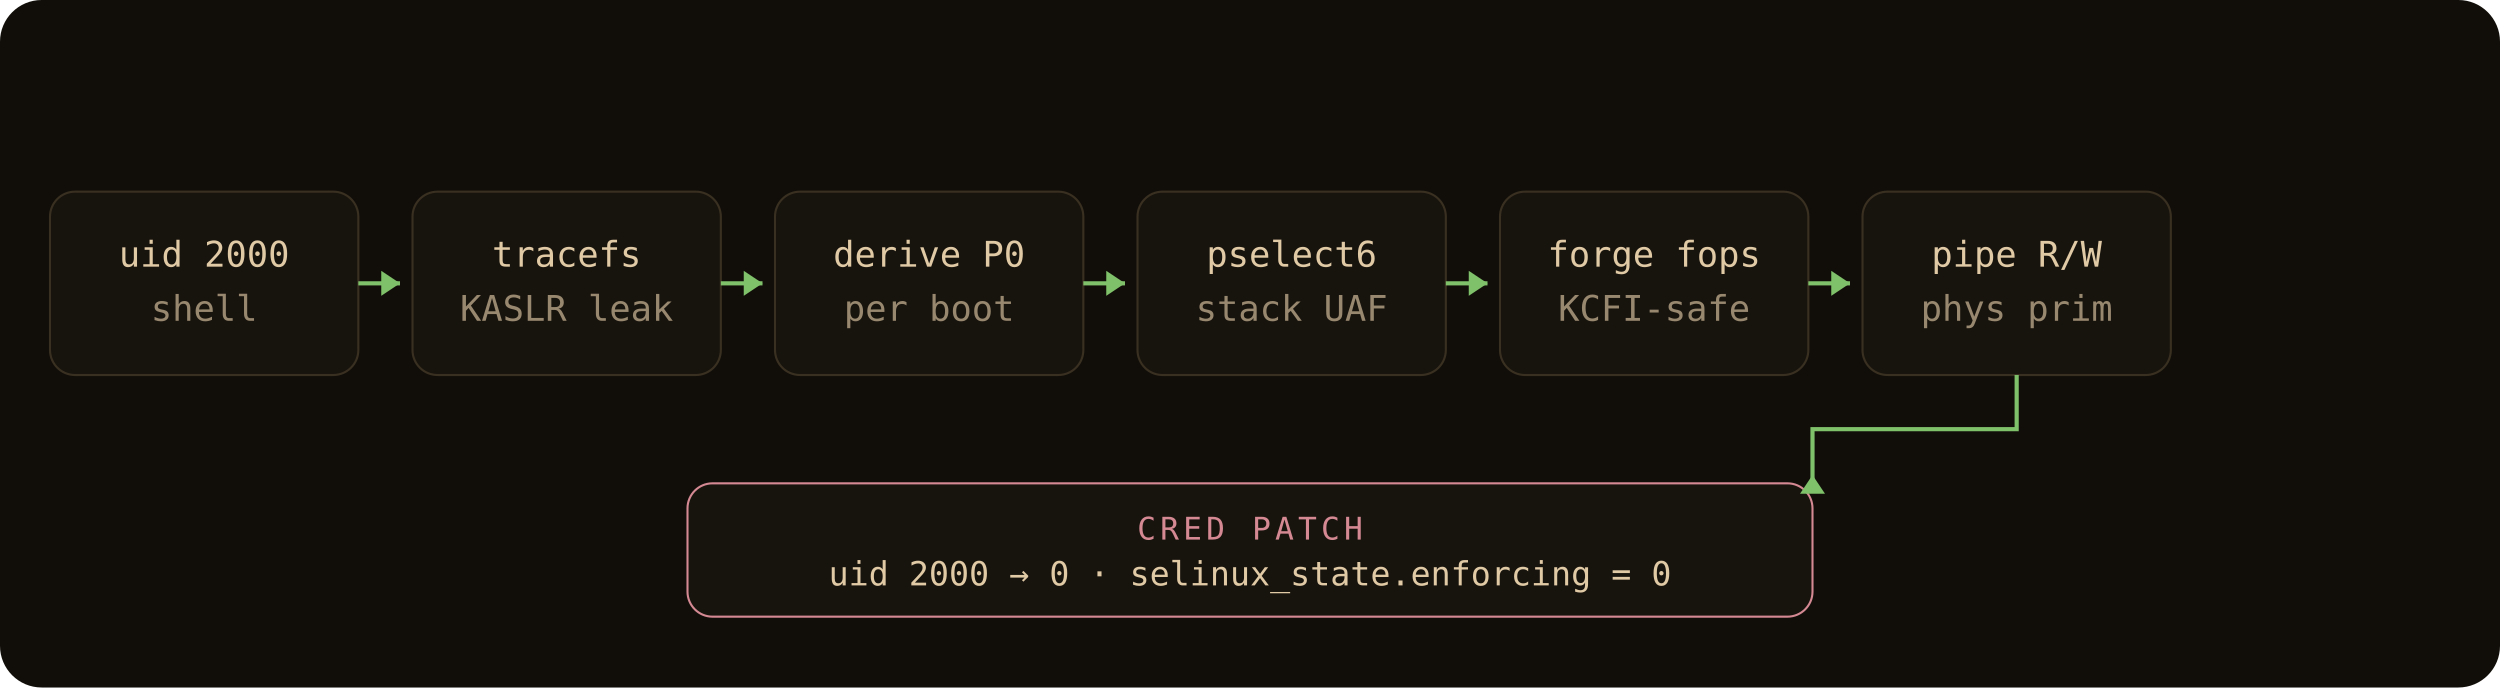
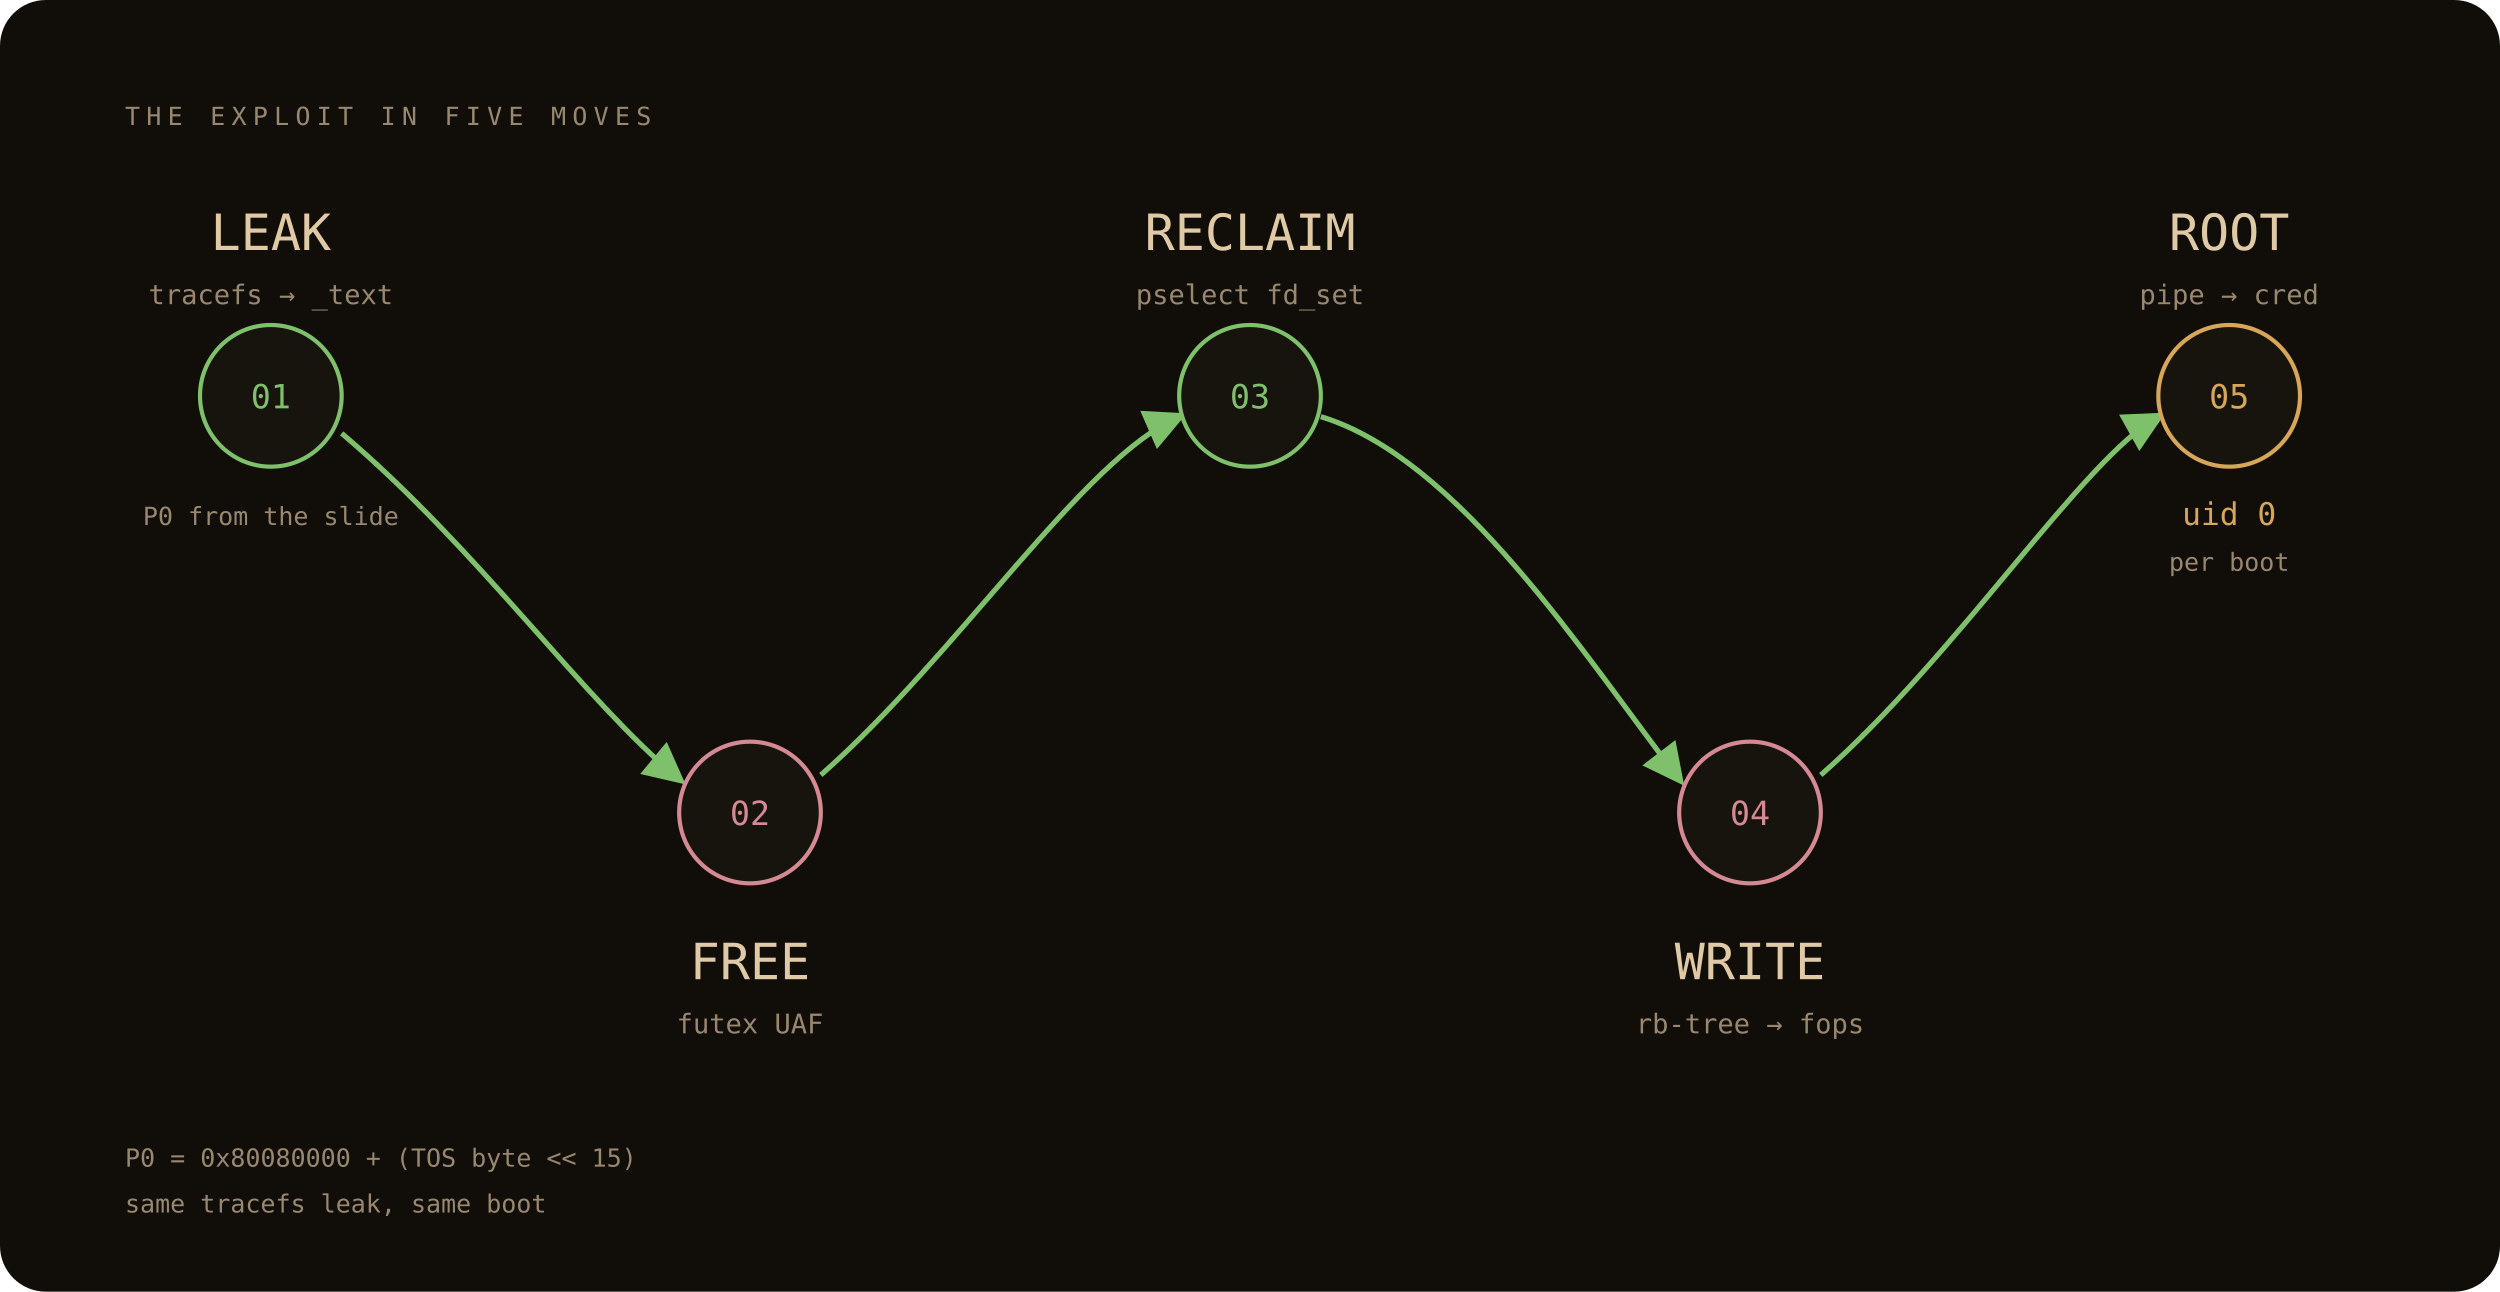
- <svg xmlns="http://www.w3.org/2000/svg" viewBox="0 0 1200 330" role="img" aria-labelledby="title desc">
-   <rect width="1200" height="330" rx="20" fill="#110e09" />
-   <g font-family="ui-monospace, SFMono-Regular, Menlo, Consolas, monospace" font-size="17">
-     <g fill="#17130d" stroke="#3a3021">
-       <rect x="24" y="92" width="148" height="88" rx="12" />
-       <rect x="198" y="92" width="148" height="88" rx="12" />
-       <rect x="372" y="92" width="148" height="88" rx="12" />
-       <rect x="546" y="92" width="148" height="88" rx="12" />
-       <rect x="720" y="92" width="148" height="88" rx="12" />
-       <rect x="894" y="92" width="148" height="88" rx="12" />
+ <svg xmlns="http://www.w3.org/2000/svg" viewBox="0 0 1200 620" role="img" aria-labelledby="title desc">
+   <defs>
+     <marker id="arrow" viewBox="0 0 10 10" refX="8" refY="5" markerWidth="8" markerHeight="8" orient="auto-start-reverse">
+       <path d="M0 0L10 5L0 10z" fill="#7fc16a" />
+     </marker>
+   </defs>
+   <rect width="1200" height="620" rx="22" fill="#110e09" />
+   <text x="60" y="60" fill="#98886f" font-family="ui-monospace, SFMono-Regular, Menlo, Consolas, monospace" font-size="12" letter-spacing="3">THE EXPLOIT IN FIVE MOVES</text>
+   <g fill="none" stroke="#7fc16a" stroke-width="2.5">
+     <path d="M164 208C230 264 280 336 326 374" marker-end="url(#arrow)" />
+     <path d="M394 372C460 314 520 220 566 200" marker-end="url(#arrow)" />
+     <path d="M634 200C700 220 760 314 806 374" marker-end="url(#arrow)" />
+     <path d="M874 372C940 314 1000 220 1036 200" marker-end="url(#arrow)" />
+   </g>
+   <g font-family="ui-monospace, SFMono-Regular, Menlo, Consolas, monospace" text-anchor="middle">
+     <g>
+       <circle cx="130" cy="190" r="34" fill="#17130d" stroke="#7fc16a" stroke-width="2" />
+       <text x="130" y="196" fill="#7fc16a" font-size="16">01</text>
+       <text x="130" y="120" fill="#e0c9a5" font-size="24">LEAK</text>
+       <text x="130" y="146" fill="#98886f" font-size="13">tracefs → _text</text>
+       <text x="130" y="252" fill="#98886f" font-size="12">P0 from the slide</text>
    </g>
-     <g fill="#e0c9a5" text-anchor="middle">
-       <text x="98" y="128">uid 2000</text>
-       <text x="98" y="154" fill="#98886f">shell</text>
-       <text x="272" y="128">tracefs</text>
-       <text x="272" y="154" fill="#98886f">KASLR leak</text>
-       <text x="446" y="128">derive P0</text>
-       <text x="446" y="154" fill="#98886f">per boot</text>
-       <text x="620" y="128">pselect6</text>
-       <text x="620" y="154" fill="#98886f">stack UAF</text>
-       <text x="794" y="128">forge fops</text>
-       <text x="794" y="154" fill="#98886f">KCFI-safe</text>
-       <text x="968" y="128">pipe R/W</text>
-       <text x="968" y="154" fill="#98886f">phys prim</text>
+     <g>
+       <circle cx="360" cy="390" r="34" fill="#17130d" stroke="#d48993" stroke-width="2" />
+       <text x="360" y="396" fill="#d48993" font-size="16">02</text>
+       <text x="360" y="470" fill="#e0c9a5" font-size="24">FREE</text>
+       <text x="360" y="496" fill="#98886f" font-size="13">futex UAF</text>
    </g>
-     <g stroke="#7fc16a" stroke-width="2" fill="none">
-       <path d="M172 136h20" />
-       <path d="M346 136h20" />
-       <path d="M520 136h20" />
-       <path d="M694 136h20" />
-       <path d="M868 136h20" />
+     <g>
+       <circle cx="600" cy="190" r="34" fill="#17130d" stroke="#7fc16a" stroke-width="2" />
+       <text x="600" y="196" fill="#7fc16a" font-size="16">03</text>
+       <text x="600" y="120" fill="#e0c9a5" font-size="24">RECLAIM</text>
+       <text x="600" y="146" fill="#98886f" font-size="13">pselect fd_set</text>
    </g>
-     <g fill="#7fc16a">
-       <path d="M192 136l-9-6v12z" />
-       <path d="M366 136l-9-6v12z" />
-       <path d="M540 136l-9-6v12z" />
-       <path d="M714 136l-9-6v12z" />
-       <path d="M888 136l-9-6v12z" />
+     <g>
+       <circle cx="840" cy="390" r="34" fill="#17130d" stroke="#d48993" stroke-width="2" />
+       <text x="840" y="396" fill="#d48993" font-size="16">04</text>
+       <text x="840" y="470" fill="#e0c9a5" font-size="24">WRITE</text>
+       <text x="840" y="496" fill="#98886f" font-size="13">rb-tree → fops</text>
+     </g>
+     <g>
+       <circle cx="1070" cy="190" r="34" fill="#17130d" stroke="#d8a657" stroke-width="2" />
+       <text x="1070" y="196" fill="#d8a657" font-size="16">05</text>
+       <text x="1070" y="120" fill="#e0c9a5" font-size="24">ROOT</text>
+       <text x="1070" y="146" fill="#98886f" font-size="13">pipe → cred</text>
+       <text x="1070" y="252" fill="#d8a657" font-size="15">uid 0</text>
+       <text x="1070" y="274" fill="#98886f" font-size="12">per boot</text>
    </g>
  </g>
-   <g transform="translate(330 232)">
-     <rect x="0" y="0" width="540" height="64" rx="12" fill="#17130d" stroke="#d48993" />
-     <text x="270" y="27" text-anchor="middle" fill="#d48993" font-family="ui-monospace, SFMono-Regular, Menlo, monospace" font-size="15" letter-spacing="2">CRED PATCH</text>
-     <text x="270" y="49" text-anchor="middle" fill="#e0c9a5" font-family="ui-monospace, SFMono-Regular, Menlo, monospace" font-size="16">uid 2000 → 0 · selinux_state.enforcing = 0</text>
-   </g>
-   <path d="M968 180v26H870v26" fill="none" stroke="#7fc16a" stroke-width="2" />
-   <path d="M870 228l-6 9h12z" fill="#7fc16a" />
+   <text x="60" y="560" fill="#98886f" font-family="ui-monospace, SFMono-Regular, Menlo, Consolas, monospace" font-size="12">P0 = 0x80080000 + (TOS byte &lt;&lt; 15)</text>
+   <text x="60" y="582" fill="#98886f" font-family="ui-monospace, SFMono-Regular, Menlo, Consolas, monospace" font-size="12">same tracefs leak, same boot</text>
</svg>
